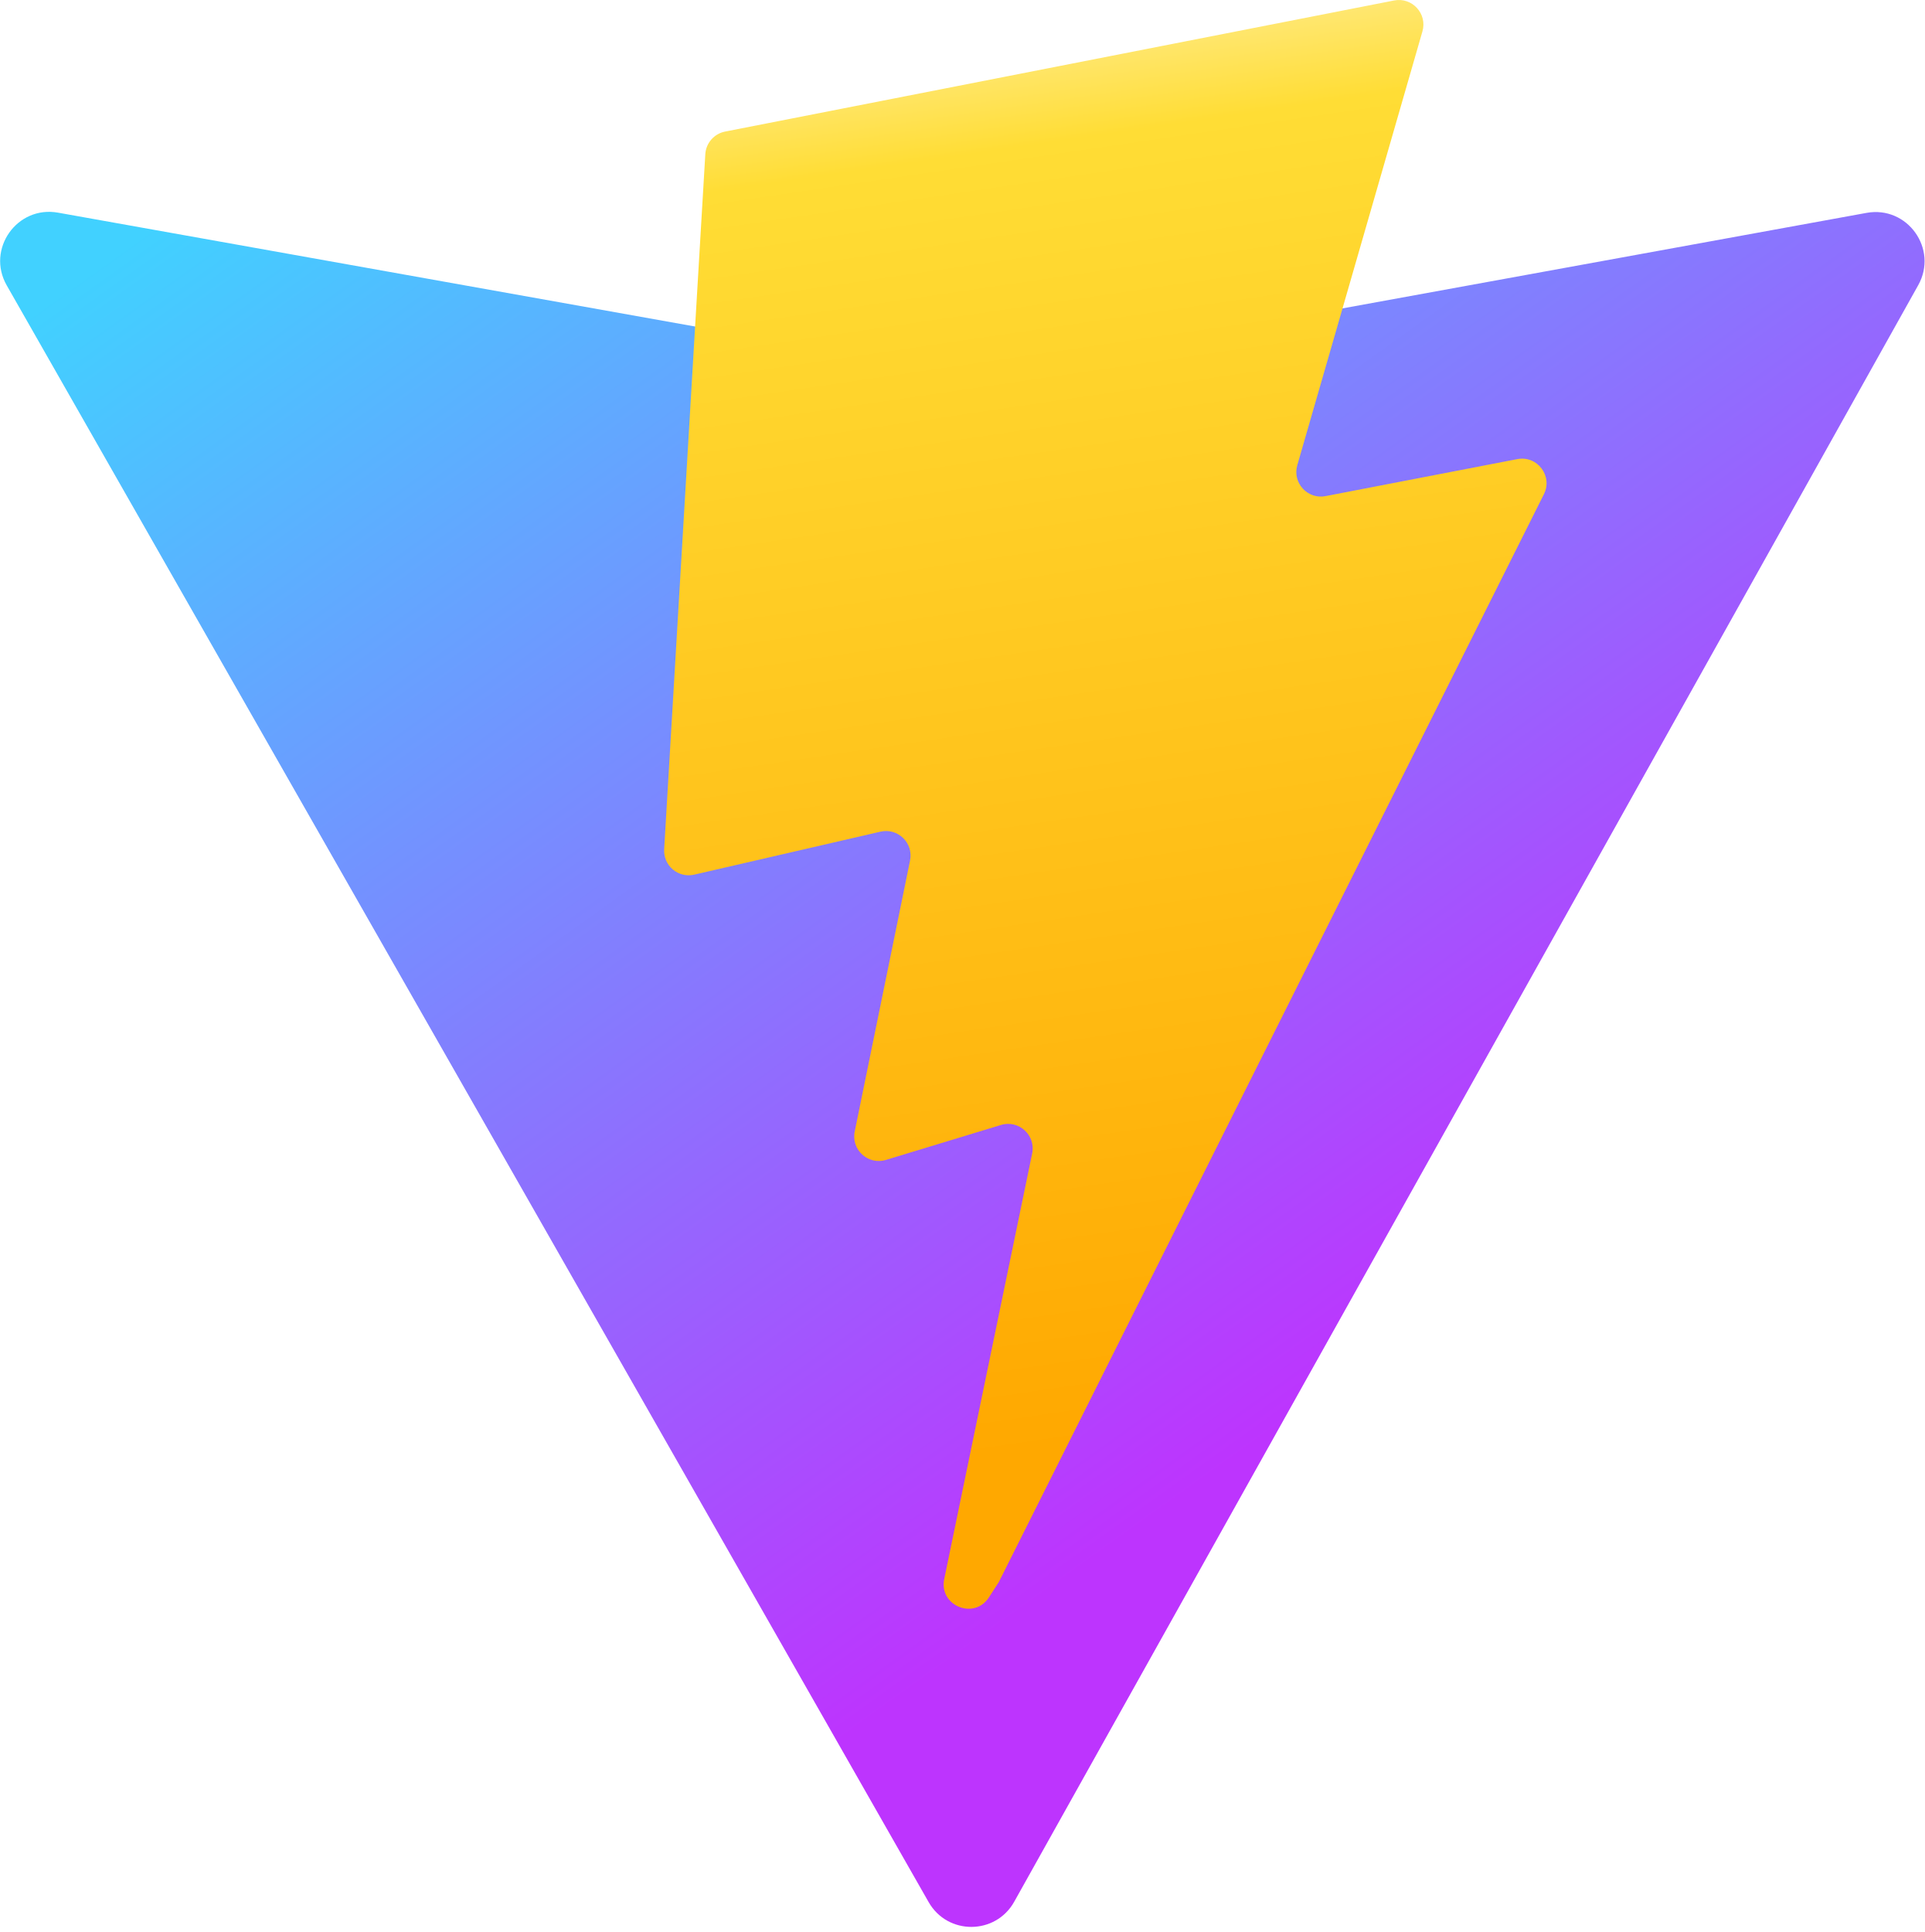
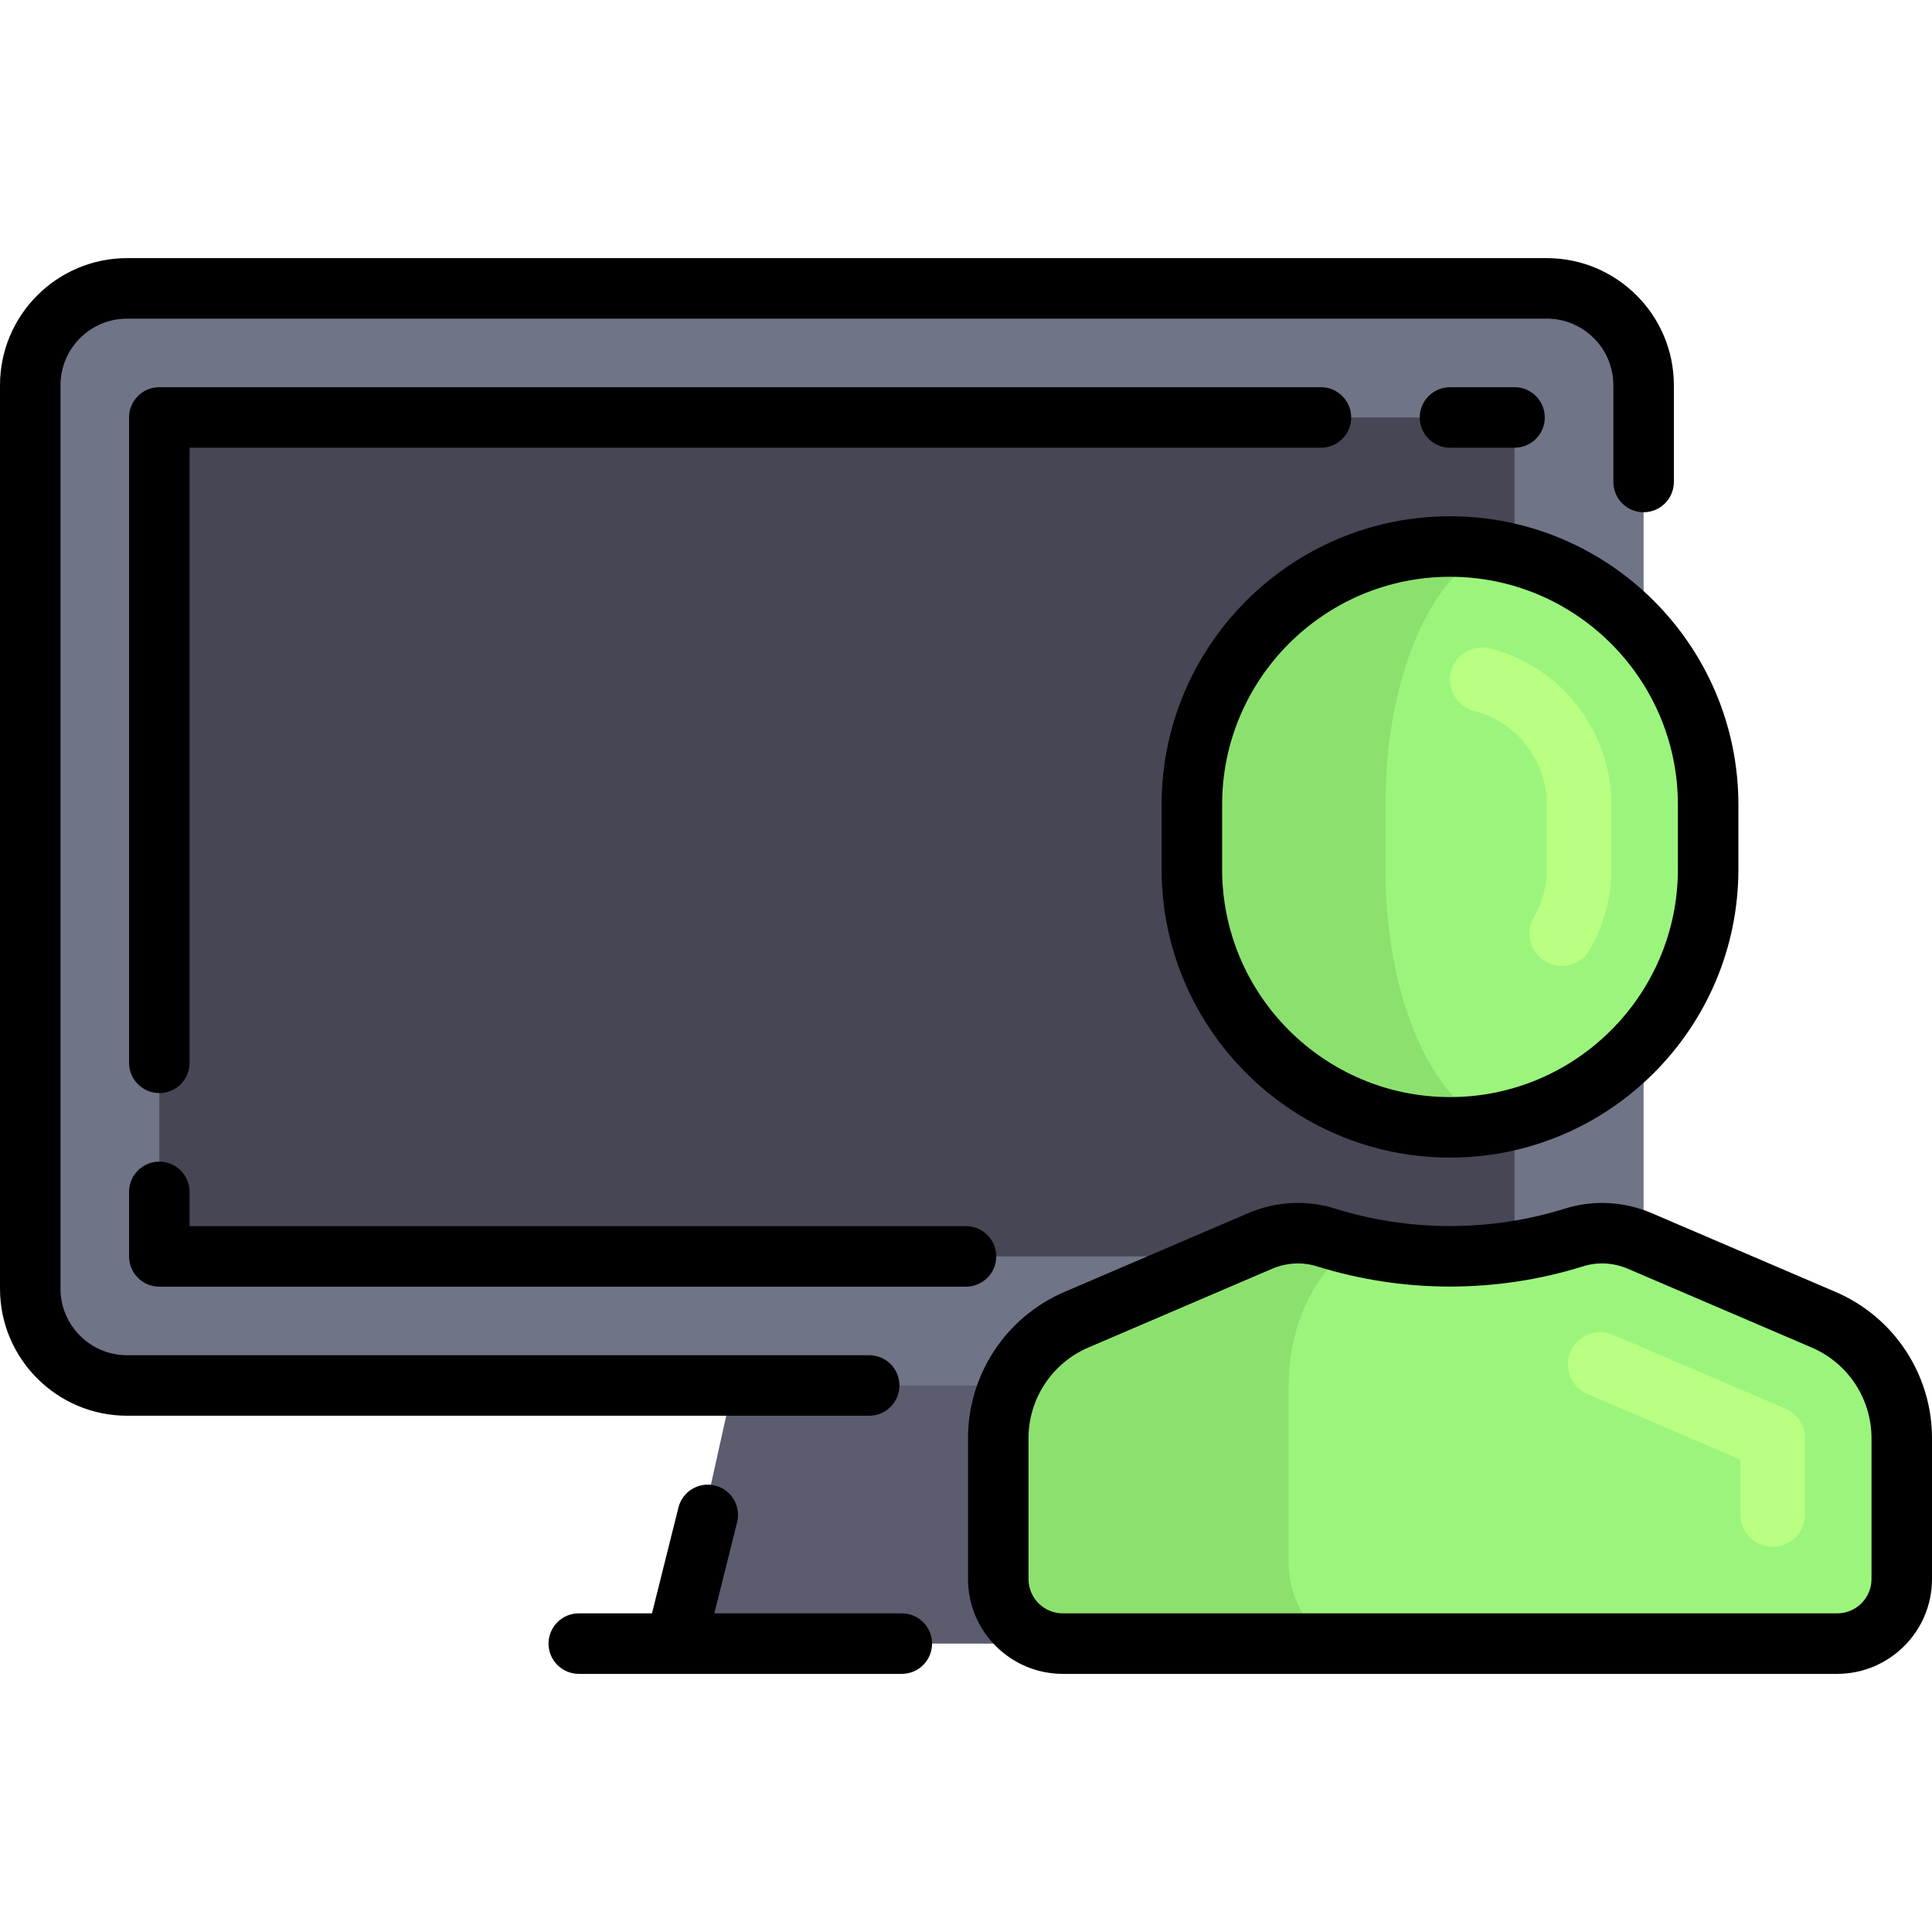
- <svg xmlns="http://www.w3.org/2000/svg" aria-hidden="true" role="img" class="iconify iconify--logos" width="31.88" height="32" preserveAspectRatio="xMidYMid meet" viewBox="0 0 256 257">
-   <defs>
-     <linearGradient id="IconifyId1813088fe1fbc01fb466" x1="-.828%" x2="57.636%" y1="7.652%" y2="78.411%">
-       <stop offset="0%" stop-color="#41D1FF" />
-       <stop offset="100%" stop-color="#BD34FE" />
-     </linearGradient>
-     <linearGradient id="IconifyId1813088fe1fbc01fb467" x1="43.376%" x2="50.316%" y1="2.242%" y2="89.03%">
-       <stop offset="0%" stop-color="#FFEA83" />
-       <stop offset="8.333%" stop-color="#FFDD35" />
-       <stop offset="100%" stop-color="#FFA800" />
-     </linearGradient>
-   </defs>
-   <path fill="url(#IconifyId1813088fe1fbc01fb466)" d="M255.153 37.938L134.897 252.976c-2.483 4.44-8.862 4.466-11.382.048L.875 37.958c-2.746-4.814 1.371-10.646 6.827-9.67l120.385 21.517a6.537 6.537 0 0 0 2.322-.004l117.867-21.483c5.438-.991 9.574 4.796 6.877 9.62Z" />
-   <path fill="url(#IconifyId1813088fe1fbc01fb467)" d="M185.432.063L96.44 17.501a3.268 3.268 0 0 0-2.634 3.014l-5.474 92.456a3.268 3.268 0 0 0 3.997 3.378l24.777-5.718c2.318-.535 4.413 1.507 3.936 3.838l-7.361 36.047c-.495 2.426 1.782 4.5 4.151 3.78l15.304-4.649c2.372-.72 4.652 1.36 4.15 3.788l-11.698 56.621c-.732 3.542 3.979 5.473 5.943 2.437l1.313-2.028l72.516-144.72c1.215-2.423-.88-5.186-3.54-4.672l-25.505 4.922c-2.396.462-4.435-1.77-3.759-4.114l16.646-57.705c.677-2.35-1.37-4.583-3.769-4.113Z" />
+ <svg xmlns="http://www.w3.org/2000/svg" viewBox="0 0 512.001 512.001" style="enable-background:new 0 0 512.001 512.001" xml:space="preserve">
+   <path style="fill:#5b5d6e" d="M273.102 435.575H179.04l17.102-76.961h76.96z" />
+   <path style="fill:#707487" d="M409.921 367.165H33.67c-14.168 0-25.653-11.485-25.653-25.653V102.08c0-14.168 11.485-25.653 25.653-25.653h376.251c14.168 0 25.653 11.485 25.653 25.653v239.432c0 14.168-11.485 25.653-25.653 25.653z" />
+   <path style="fill:#464655" d="M42.221 110.631h359.148v222.33H42.221z" />
+   <path style="fill:#9bf57d" d="M384.267 298.756c-37.781 0-68.409-30.628-68.409-68.409v-17.102c0-37.781 30.628-68.409 68.409-68.409 37.781 0 68.409 30.628 68.409 68.409v17.102c0 37.781-30.628 68.409-68.409 68.409zM434.621 328.887c-5.508-2.36-11.676-2.76-17.395-.973a110.254 110.254 0 0 1-32.958 5.046c-11.487 0-22.544-1.79-32.958-5.046-5.72-1.788-11.887-1.389-17.395.973l-48.633 20.842a34.204 34.204 0 0 0-20.731 31.439v37.303c0 9.446 7.656 17.102 17.102 17.102H486.88c9.446 0 17.102-7.656 17.102-17.102v-37.303a34.205 34.205 0 0 0-20.731-31.439l-48.63-20.842z" />
+   <path style="fill:#8ce16e" d="M341.511 414.062V367.14c0-15.506 6.656-29.604 17.165-37.216a112.403 112.403 0 0 1-7.367-2.008c-5.72-1.788-11.888-1.388-17.395.973l-48.632 20.842a34.2 34.2 0 0 0-20.731 31.438v37.303c0 9.445 7.658 17.102 17.102 17.102h76.96c-9.444.001-17.102-9.631-17.102-21.512zM367.165 230.347v-17.102c0-33.888 12.333-61.945 28.503-67.383-3.715-.624-7.507-1.026-11.401-1.026-37.781 0-68.409 30.628-68.409 68.409v17.102c0 37.781 30.628 68.409 68.409 68.409 3.894 0 7.685-.401 11.401-1.026-16.17-5.438-28.503-33.495-28.503-67.383z" />
+   <path style="fill:#b9ff82" d="M469.779 409.921a8.549 8.549 0 0 1-8.551-8.551v-14.564l-40.543-17.378a8.547 8.547 0 0 1-4.493-11.228c1.853-4.339 6.915-6.343 11.223-4.488l45.728 19.599a8.544 8.544 0 0 1 5.186 7.859v20.2a8.548 8.548 0 0 1-8.55 8.551zM413.87 256.001a8.517 8.517 0 0 1-4.284-1.157c-4.083-2.372-5.478-7.603-3.106-11.687a25.498 25.498 0 0 0 3.441-12.81v-17.102a25.652 25.652 0 0 0-19.24-24.843 8.543 8.543 0 0 1-6.138-10.417c1.178-4.584 5.854-7.307 10.413-6.142 18.881 4.877 32.067 21.904 32.067 41.403v17.102a42.701 42.701 0 0 1-5.745 21.395 8.555 8.555 0 0 1-7.408 4.258z" />
+   <path d="M238.363 367.165a8.017 8.017 0 0 0-8.017-8.017H33.67c-9.725 0-17.637-7.912-17.637-17.637V102.08c0-9.725 7.912-17.637 17.637-17.637h376.251c9.725 0 17.637 7.912 17.637 17.637v25.653c0 4.427 3.588 8.017 8.017 8.017s8.017-3.589 8.017-8.017V102.08c0-18.566-15.105-33.67-33.67-33.67H33.67C15.105 68.41 0 83.514 0 102.08v239.432c0 18.566 15.105 33.67 33.67 33.67h196.676a8.016 8.016 0 0 0 8.017-8.017z" />
+   <path d="M358.079 110.631a8.017 8.017 0 0 0-8.017-8.017H42.221a8.017 8.017 0 0 0-8.017 8.017v171.023c0 4.427 3.588 8.017 8.017 8.017s8.017-3.589 8.017-8.017V118.648h299.825a8.016 8.016 0 0 0 8.016-8.017zM264.017 332.961a8.017 8.017 0 0 0-8.017-8.017H50.238v-9.086c0-4.427-3.588-8.017-8.017-8.017s-8.017 3.589-8.017 8.017v17.102a8.017 8.017 0 0 0 8.017 8.017H256a8.016 8.016 0 0 0 8.017-8.016zM401.37 118.648a8.017 8.017 0 0 0 8.017-8.017 8.017 8.017 0 0 0-8.017-8.017h-17.102a8.017 8.017 0 0 0-8.017 8.017 8.017 8.017 0 0 0 8.017 8.017h17.102zM238.898 427.558h-49.59l6.061-24.244a8.018 8.018 0 0 0-15.556-3.889l-7.032 28.132h-19.394c-4.428 0-8.017 3.589-8.017 8.017s3.588 8.017 8.017 8.017h85.511a8.017 8.017 0 1 0 0-16.033zM384.267 306.773c42.141 0 76.426-34.285 76.426-76.426v-17.102c0-42.141-34.285-76.426-76.426-76.426s-76.426 34.285-76.426 76.426v17.102c0 42.141 34.285 76.426 76.426 76.426zm-60.392-93.528c0-33.3 27.092-60.392 60.392-60.392s60.392 27.092 60.392 60.392v17.102c0 33.3-27.092 60.392-60.392 60.392s-60.392-27.092-60.392-60.392v-17.102zM486.411 342.361l-48.633-20.842c-7.329-3.141-15.478-3.587-22.944-1.256a102.583 102.583 0 0 1-61.133 0c-7.462-2.332-15.61-1.887-22.944 1.256l-48.633 20.842a42.173 42.173 0 0 0-25.589 38.807v37.304c0 13.851 11.268 25.119 25.119 25.119h205.228c13.851 0 25.119-11.268 25.119-25.119v-37.303a42.176 42.176 0 0 0-25.59-38.808zm9.556 76.111c0 5.01-4.076 9.086-9.086 9.086H281.653c-5.01 0-9.086-4.076-9.086-9.086v-37.303c0-10.49 6.23-19.938 15.872-24.07l48.633-20.842a17.582 17.582 0 0 1 6.916-1.434c1.673 0 3.336.247 4.93.746a118.705 118.705 0 0 0 70.7 0c3.816-1.193 8.023-.949 11.845.689l48.633 20.842a26.157 26.157 0 0 1 15.872 24.07v37.302h-.001z" />
</svg>
